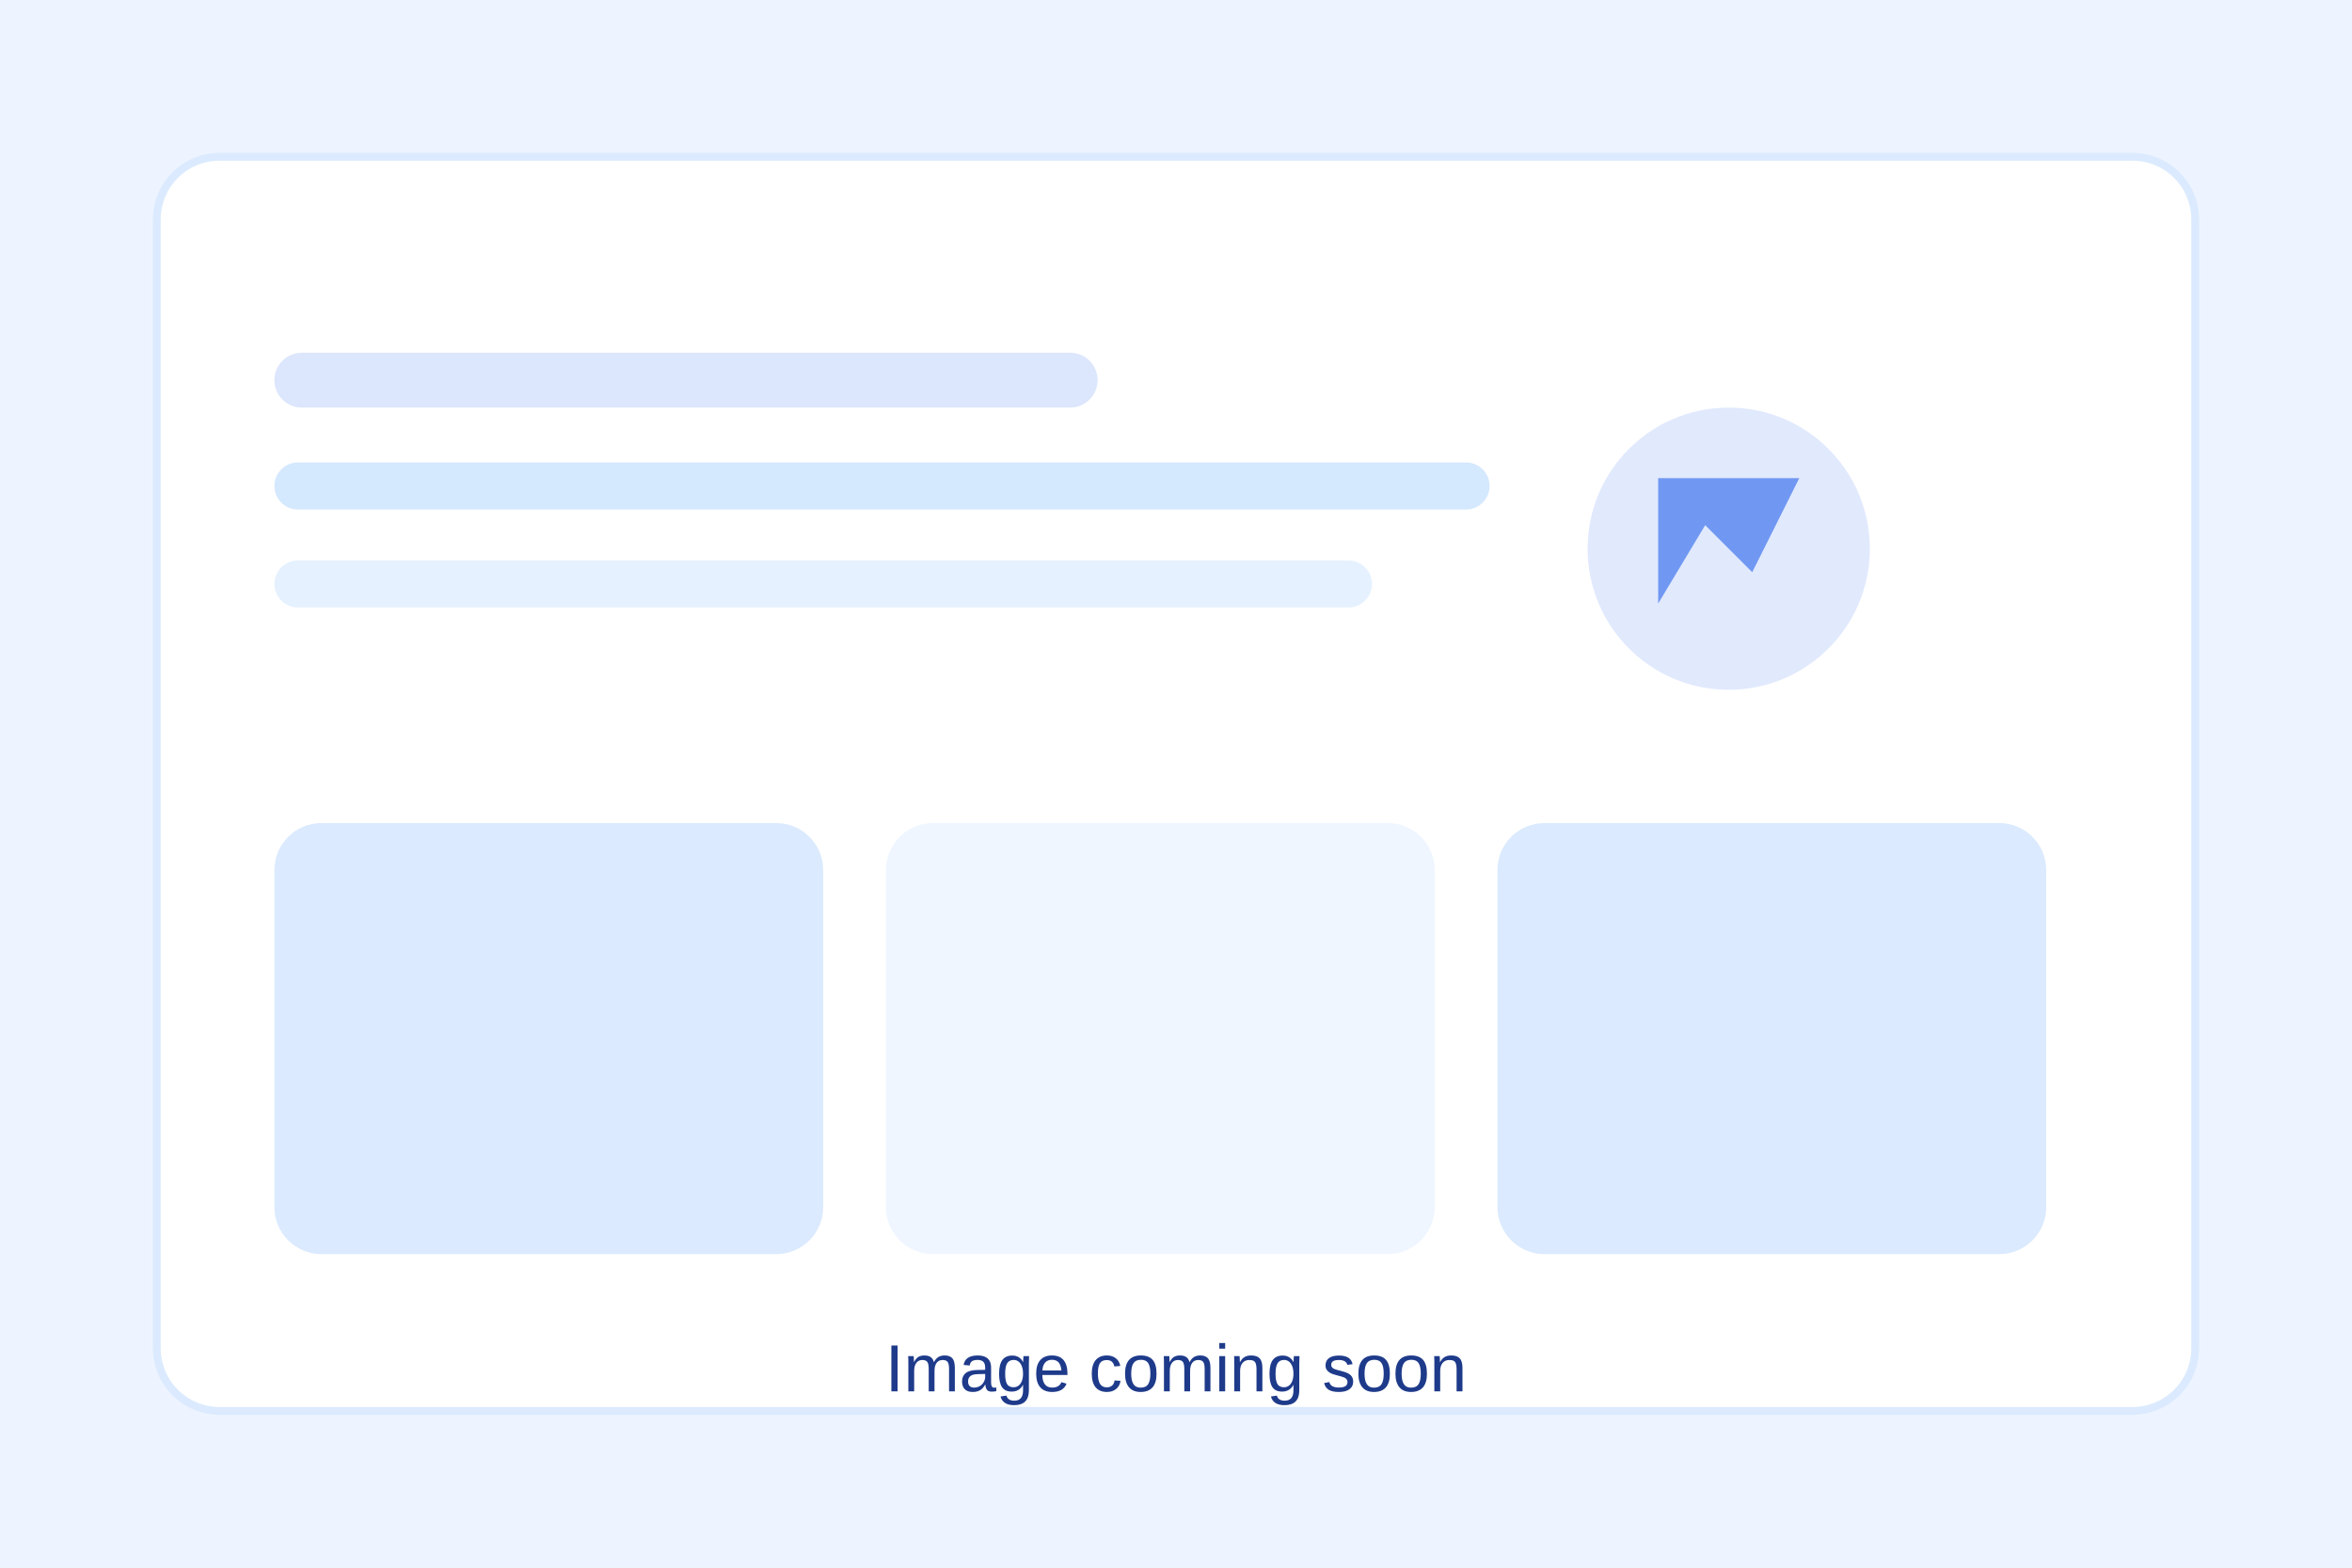
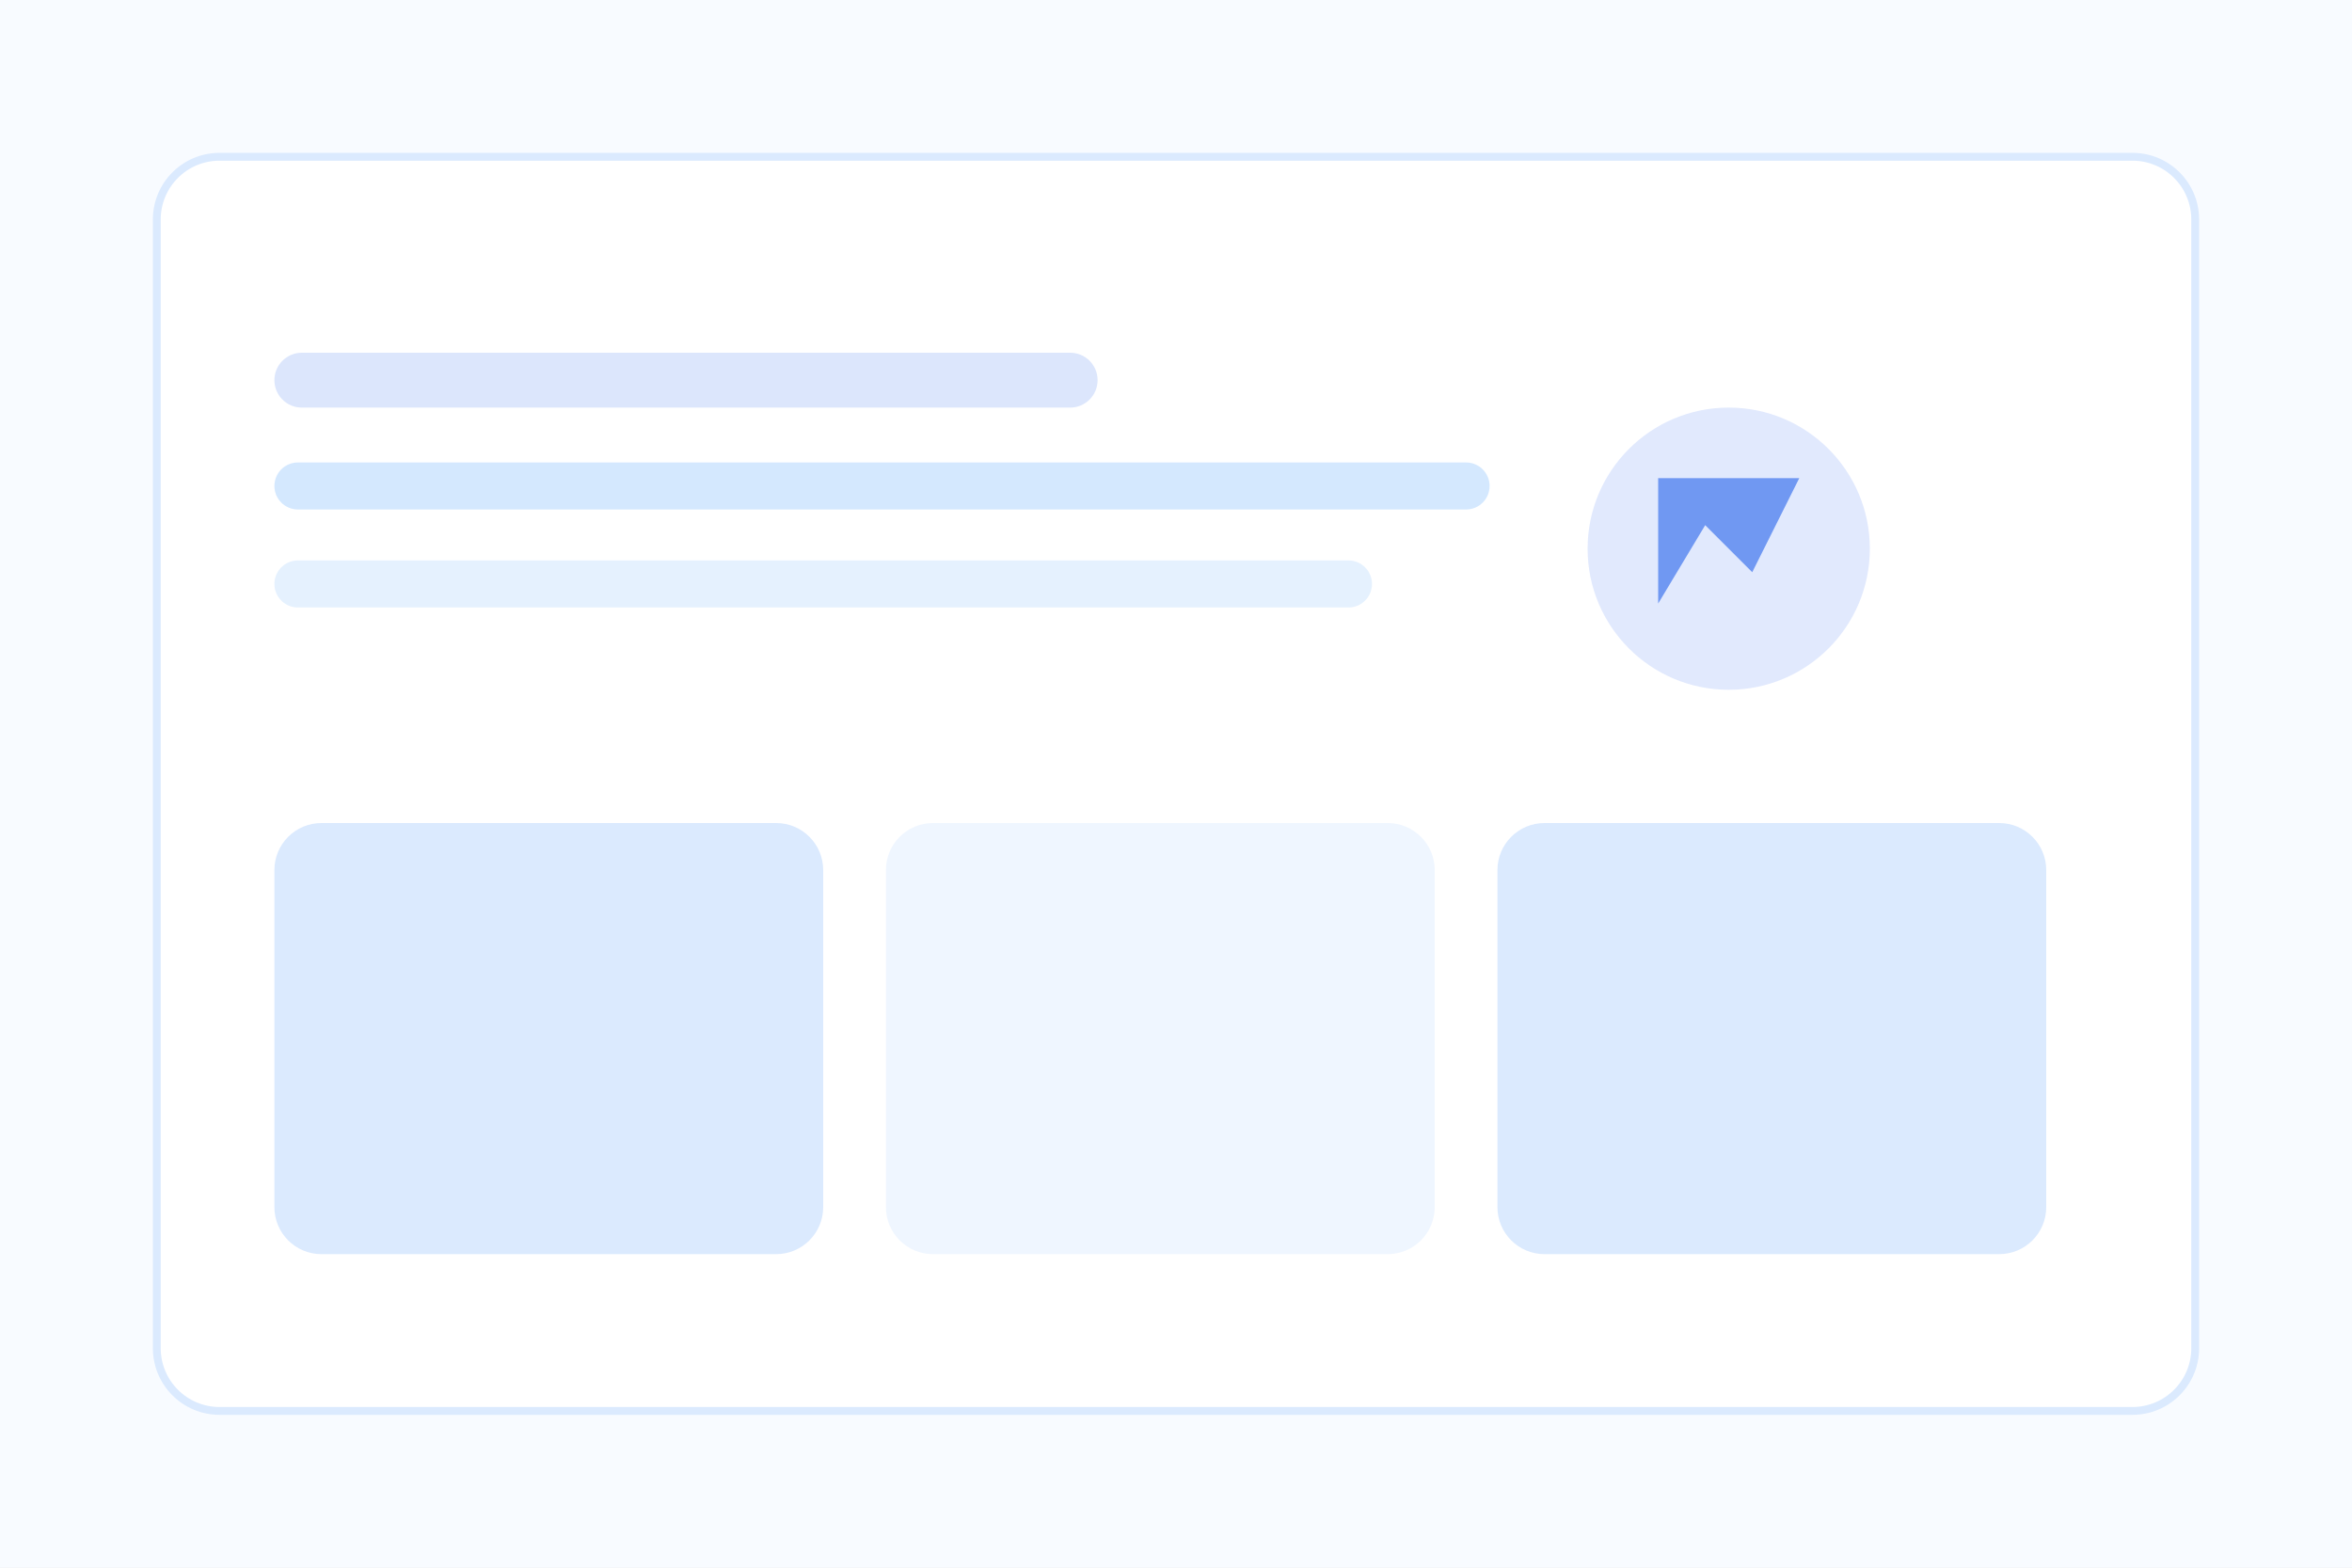
- <svg xmlns="http://www.w3.org/2000/svg" width="1200" height="800" viewBox="0 0 1200 800" role="img" aria-label="Placeholder image">
-   <rect width="1200" height="800" fill="#eef4ff" />
+ <svg xmlns="http://www.w3.org/2000/svg" width="1200" height="800" viewBox="0 0 1200 800" role="img" aria-label="Preview placeholder">
+   <rect width="1200" height="800" fill="#f8fbff" />
  <rect x="80" y="80" width="1040" height="640" rx="32" fill="#ffffff" stroke="#dbeafe" stroke-width="4" />
  <rect x="140" y="180" width="420" height="28" rx="14" fill="#2563eb" fill-opacity="0.16" />
  <rect x="140" y="236" width="620" height="24" rx="12" fill="#93c5fd" fill-opacity="0.4" />
  <rect x="140" y="286" width="560" height="24" rx="12" fill="#93c5fd" fill-opacity="0.24" />
  <rect x="140" y="420" width="280" height="220" rx="24" fill="#dbeafe" />
  <rect x="452" y="420" width="280" height="220" rx="24" fill="#eff6ff" />
  <rect x="764" y="420" width="280" height="220" rx="24" fill="#dbeafe" />
  <circle cx="882" cy="280" r="72" fill="#2563eb" fill-opacity="0.14" />
  <path d="M846 244h72l-24 48-24-24-24 40z" fill="#2563eb" fill-opacity="0.6" />
-   <text x="600" y="710" text-anchor="middle" font-family="Segoe UI, Arial, sans-serif" font-size="34" fill="#1e3a8a">Image coming soon</text>
</svg>
